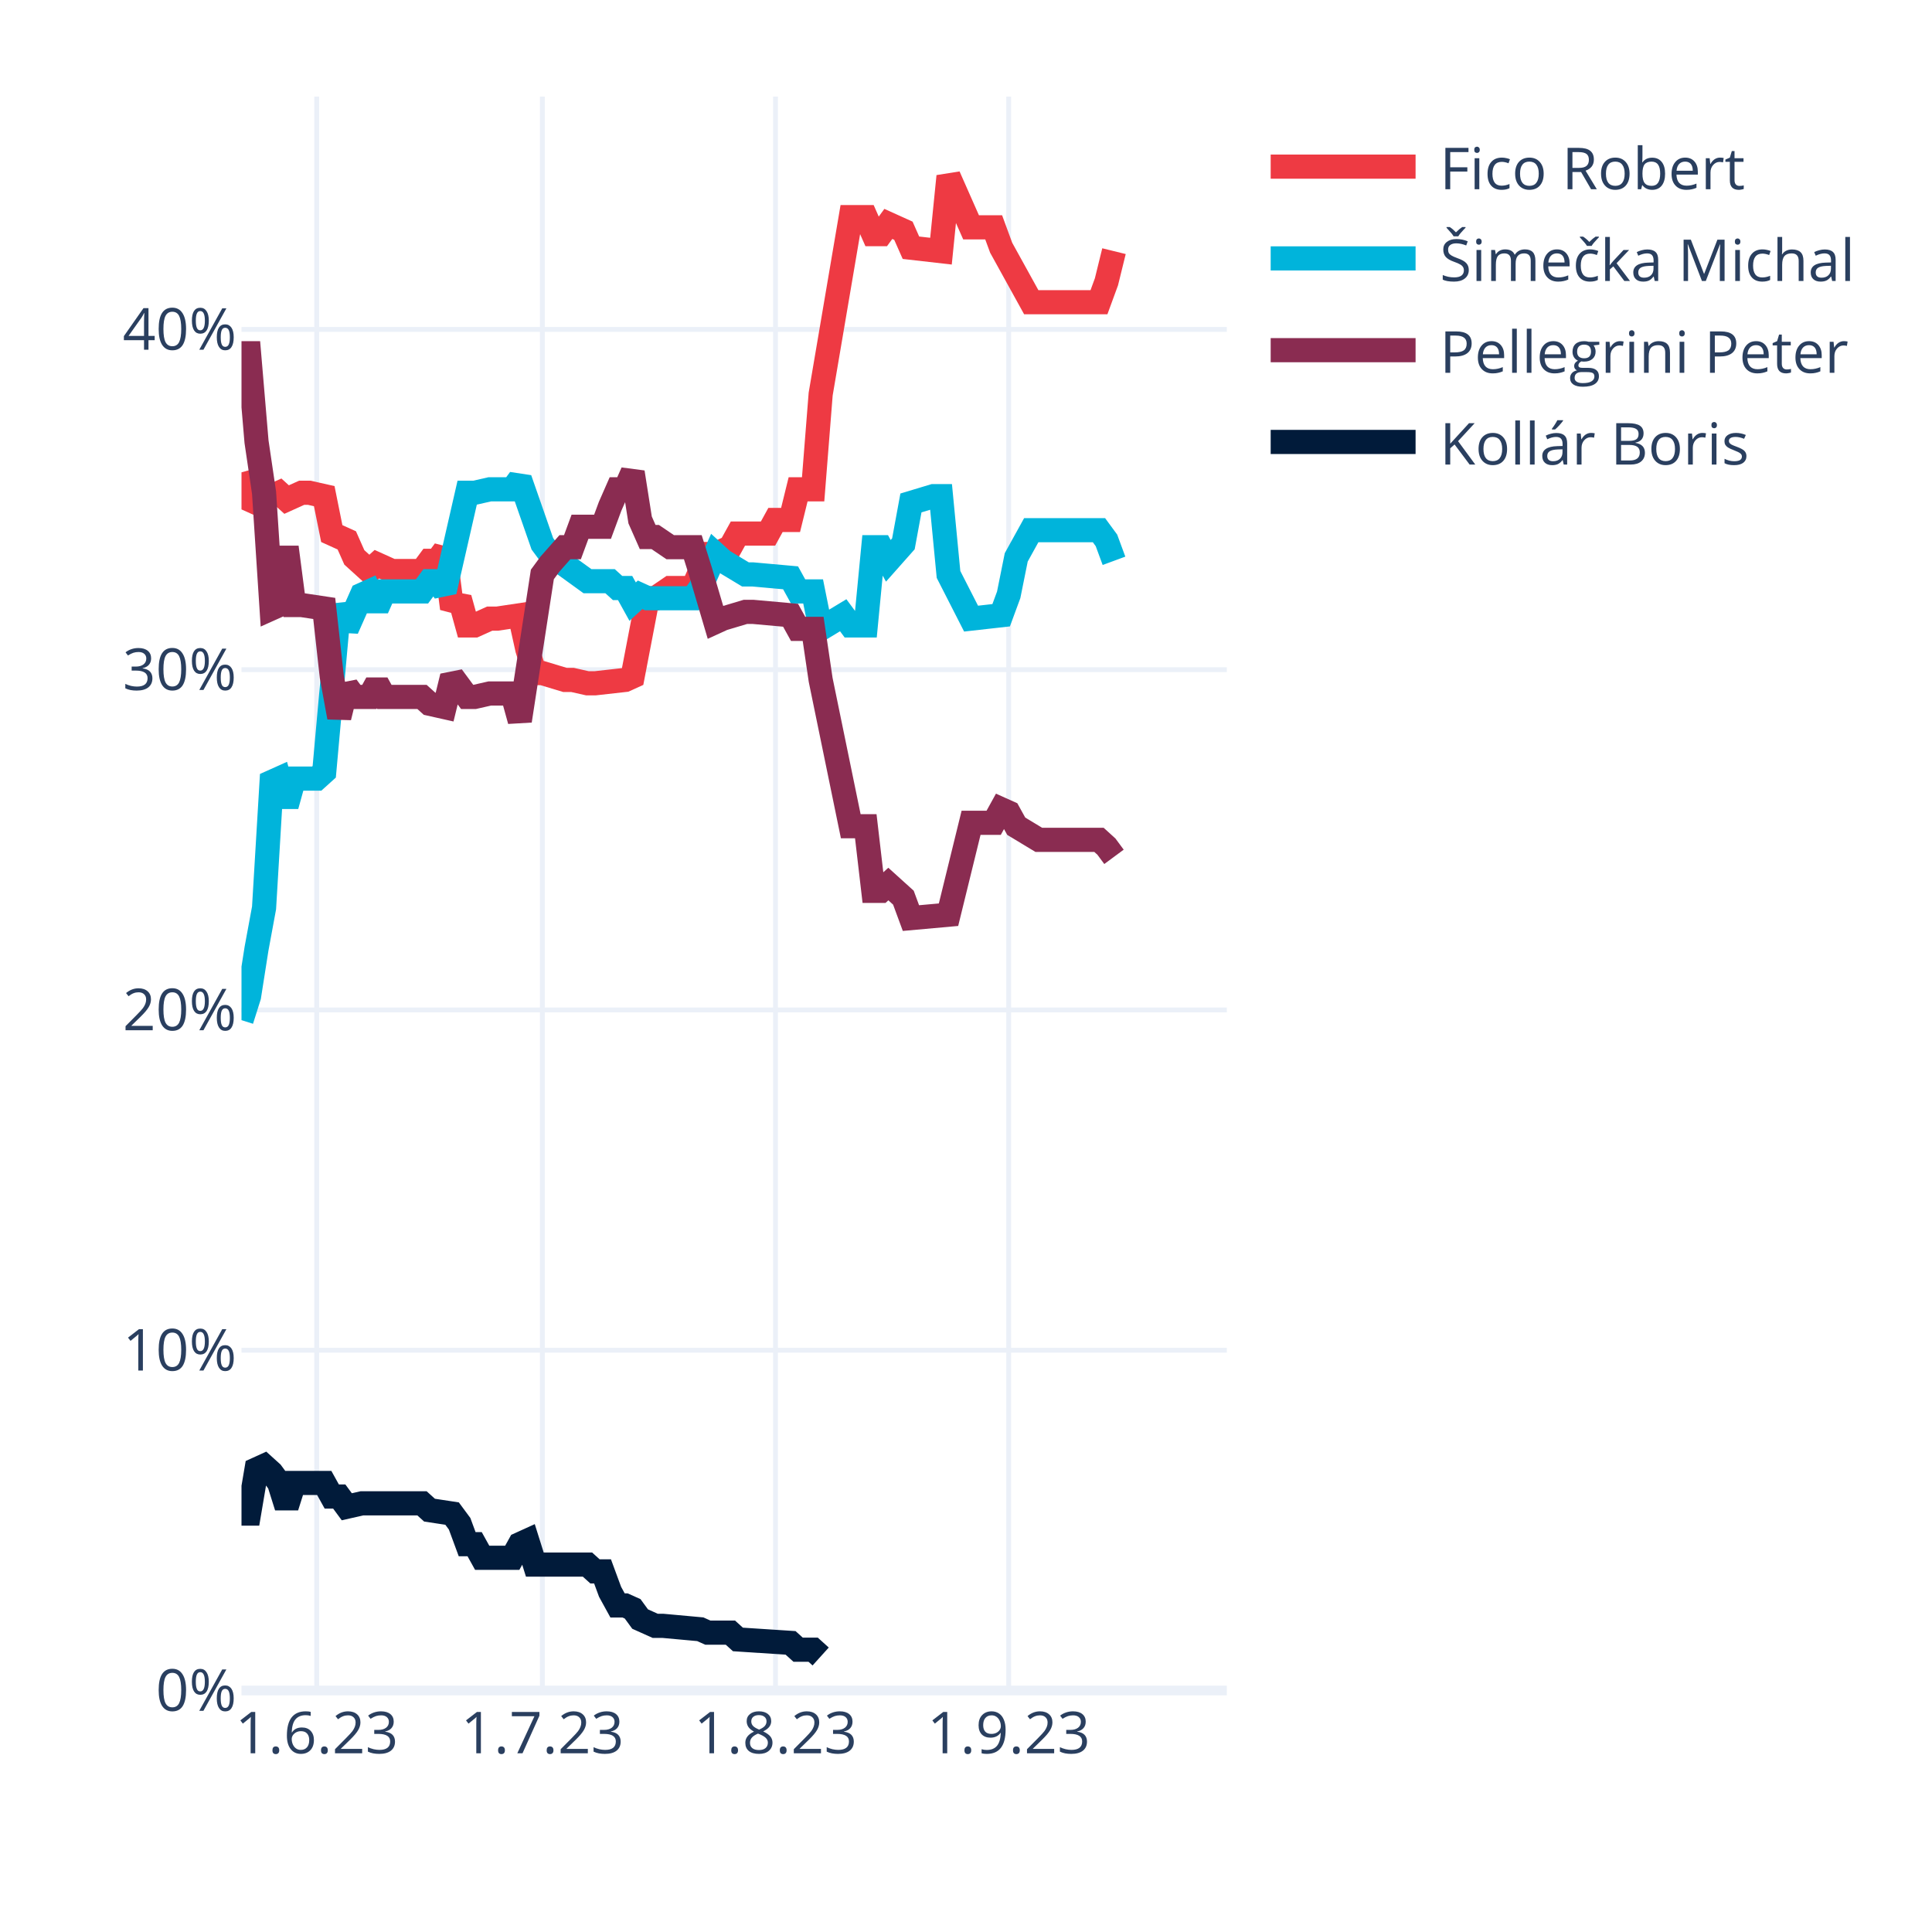
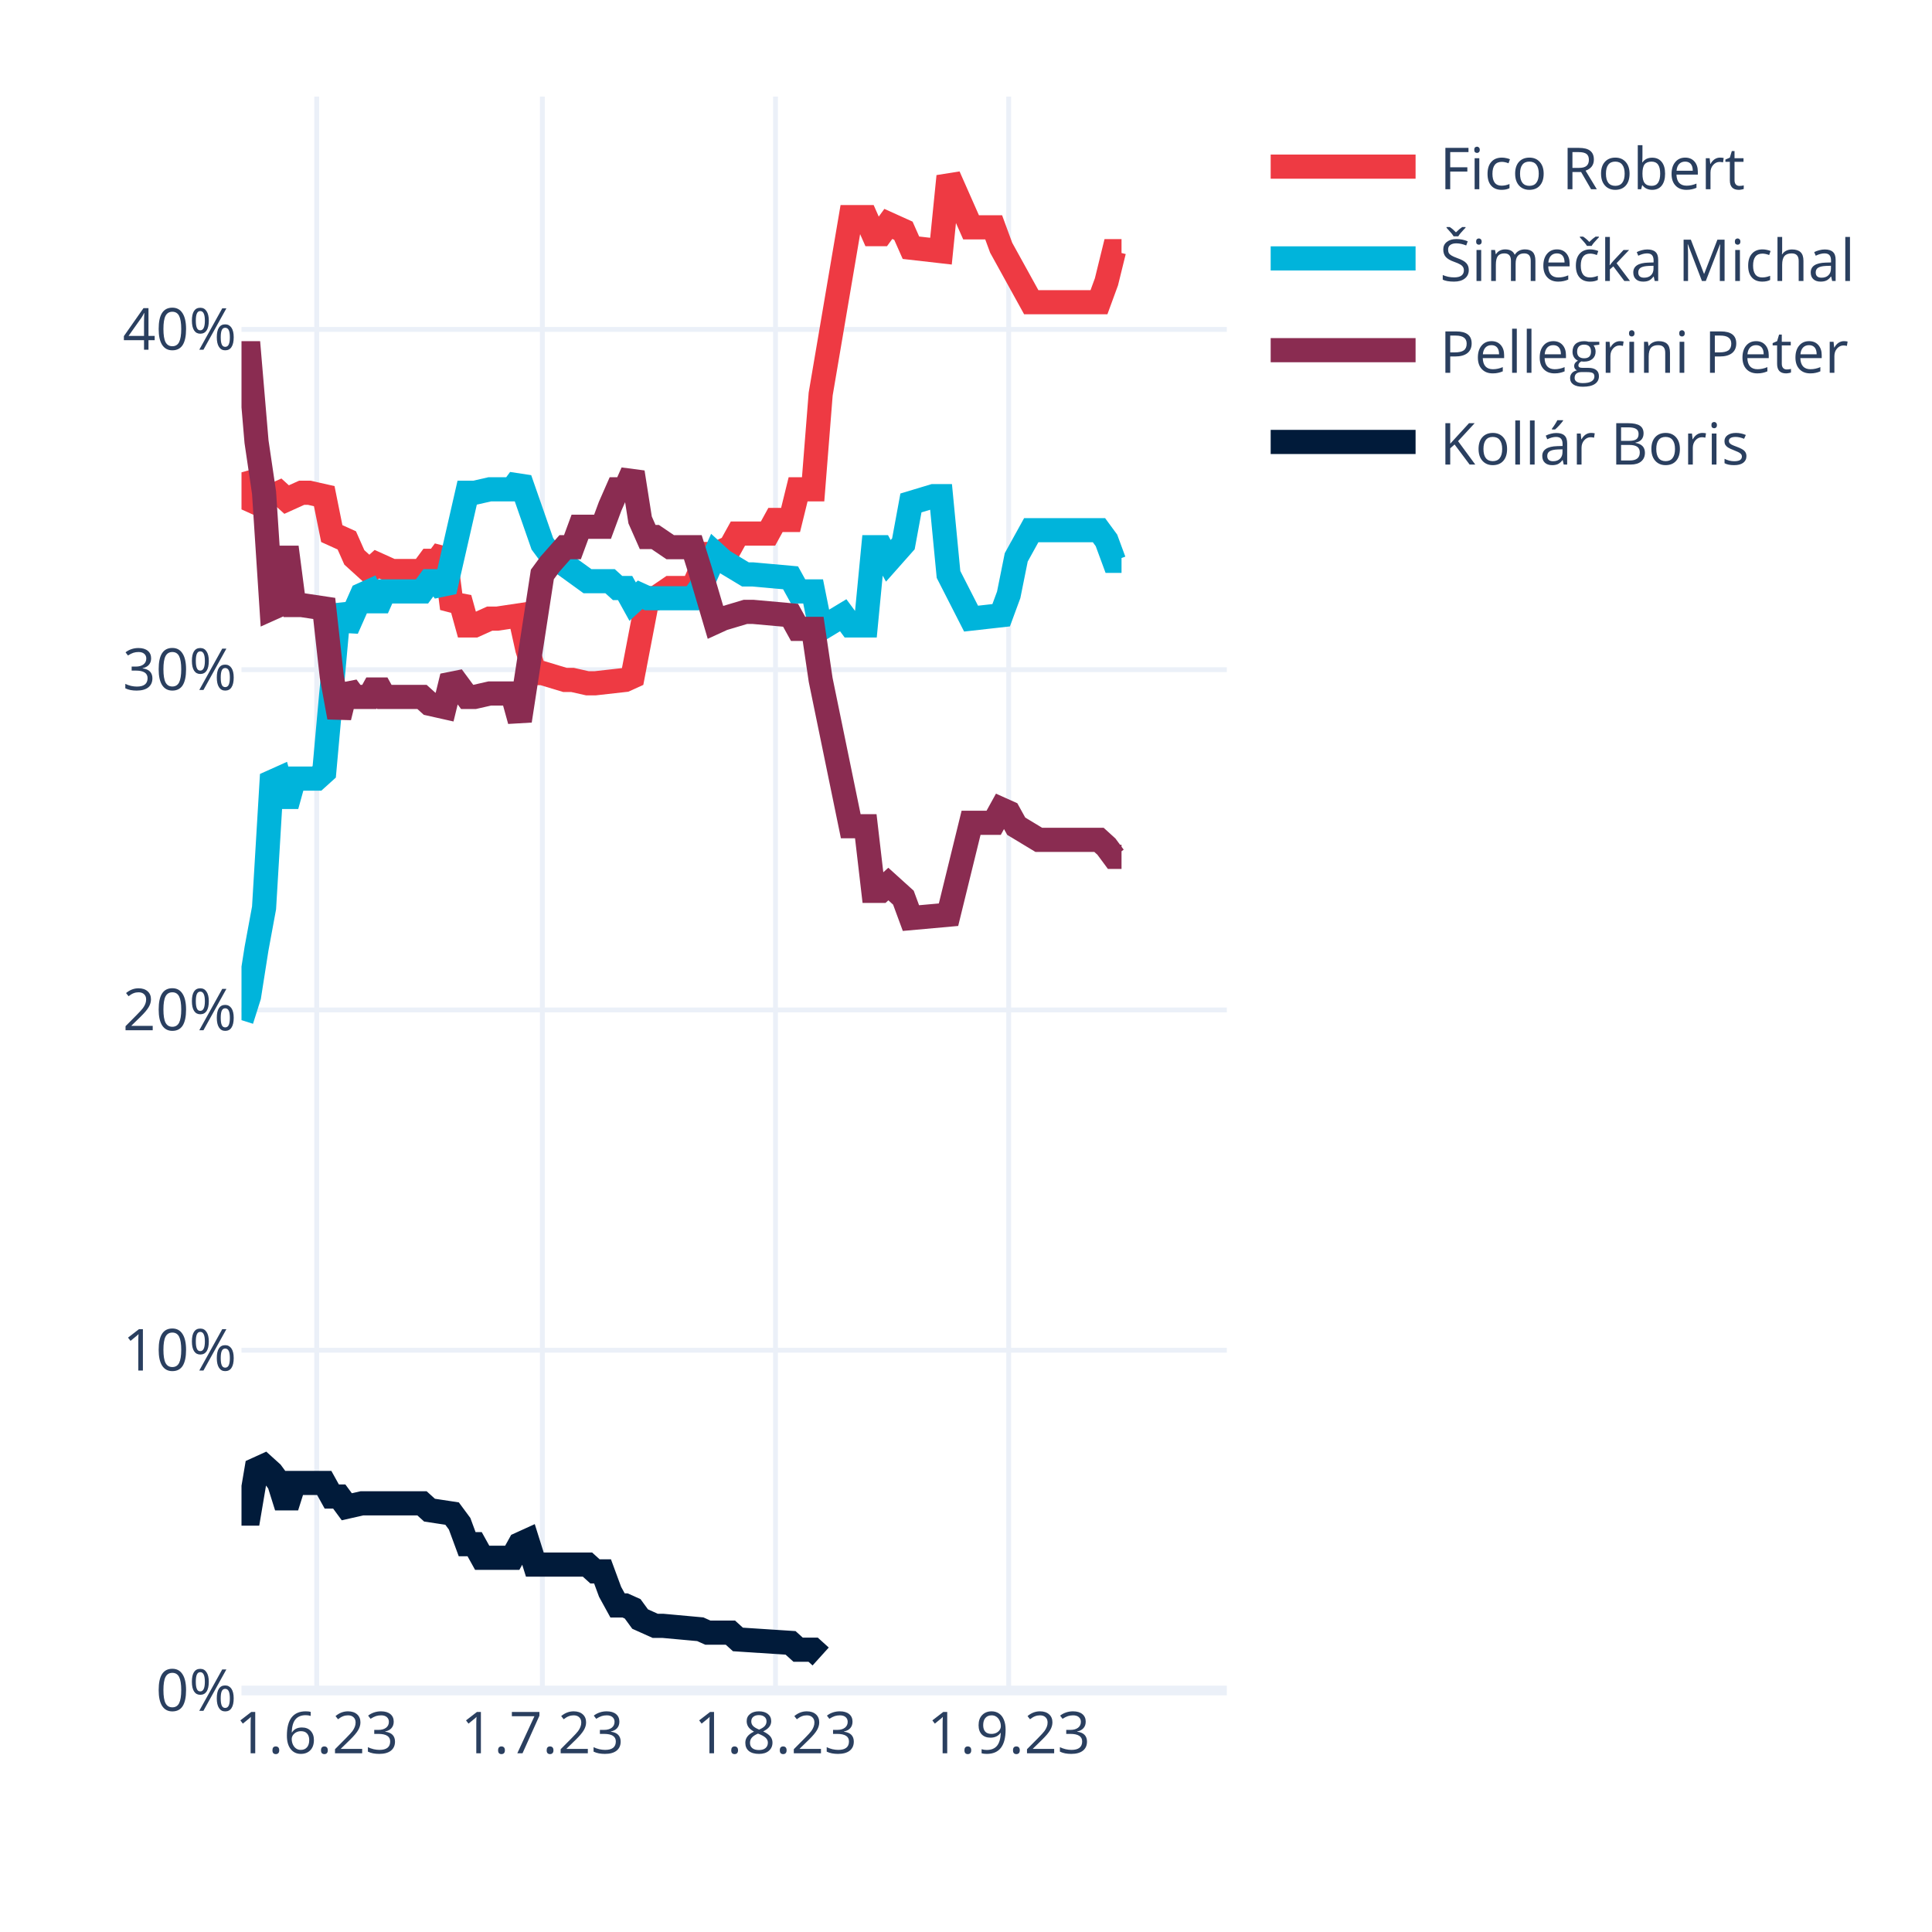
<svg xmlns="http://www.w3.org/2000/svg" class="main-svg" width="400" height="400" style="" viewBox="0 0 400 400">
  <rect x="0" y="0" width="400" height="400" style="fill: rgb(255, 255, 255); fill-opacity: 1;" />
-   <defs id="defs-656739">
+   <defs id="defs-733b4a">
    <g class="clips">
-       <clipPath id="clip656739xyplot" class="plotclip">
+       <clipPath id="clip733b4axyplot" class="plotclip">
        <rect width="204" height="330" />
      </clipPath>
-       <clipPath class="axesclip" id="clip656739x">
+       <clipPath class="axesclip" id="clip733b4ax">
        <rect x="50" y="0" width="204" height="400" />
      </clipPath>
-       <clipPath class="axesclip" id="clip656739y">
+       <clipPath class="axesclip" id="clip733b4ay">
        <rect x="0" y="20" width="400" height="330" />
      </clipPath>
-       <clipPath class="axesclip" id="clip656739xy">
+       <clipPath class="axesclip" id="clip733b4axy">
        <rect x="50" y="20" width="204" height="330" />
      </clipPath>
    </g>
    <g class="gradients" />
    <g class="patterns" />
  </defs>
  <g class="bglayer" />
  <g class="layer-below">
    <g class="imagelayer" />
    <g class="shapelayer" />
  </g>
  <g class="cartesianlayer">
    <g class="subplot xy">
      <g class="layer-subplot">
        <g class="shapelayer" />
        <g class="imagelayer" />
      </g>
      <g class="minor-gridlayer">
        <g class="x" />
        <g class="y" />
      </g>
      <g class="gridlayer">
        <g class="x">
          <path class="xgrid crisp" transform="translate(65.57,0)" d="M0,20v330" style="stroke: rgb(235, 240, 248); stroke-opacity: 1; stroke-width: 1px;" />
          <path class="xgrid crisp" transform="translate(112.29,0)" d="M0,20v330" style="stroke: rgb(235, 240, 248); stroke-opacity: 1; stroke-width: 1px;" />
          <path class="xgrid crisp" transform="translate(160.56,0)" d="M0,20v330" style="stroke: rgb(235, 240, 248); stroke-opacity: 1; stroke-width: 1px;" />
          <path class="xgrid crisp" transform="translate(208.84,0)" d="M0,20v330" style="stroke: rgb(235, 240, 248); stroke-opacity: 1; stroke-width: 1px;" />
        </g>
        <g class="y">
          <path class="ygrid crisp" transform="translate(0,279.55)" d="M50,0h204" style="stroke: rgb(235, 240, 248); stroke-opacity: 1; stroke-width: 1px;" />
          <path class="ygrid crisp" transform="translate(0,209.1)" d="M50,0h204" style="stroke: rgb(235, 240, 248); stroke-opacity: 1; stroke-width: 1px;" />
          <path class="ygrid crisp" transform="translate(0,138.65)" d="M50,0h204" style="stroke: rgb(235, 240, 248); stroke-opacity: 1; stroke-width: 1px;" />
          <path class="ygrid crisp" transform="translate(0,68.2)" d="M50,0h204" style="stroke: rgb(235, 240, 248); stroke-opacity: 1; stroke-width: 1px;" />
        </g>
      </g>
      <g class="zerolinelayer">
        <path class="yzl zl crisp" transform="translate(0,350)" d="M50,0h204" style="stroke: rgb(235, 240, 248); stroke-opacity: 1; stroke-width: 2px;" />
      </g>
      <path class="xlines-below" />
      <path class="ylines-below" />
      <g class="overlines-below" />
      <g class="xaxislayer-below" />
      <g class="yaxislayer-below" />
      <g class="overaxes-below" />
-       <g class="plot" transform="translate(50,20)" clip-path="url(#clip656739xyplot)">
+       <g class="plot" transform="translate(50,20)" clip-path="url(#clip733b4axyplot)">
        <g class="scatterlayer mlayer">
-           <g class="trace scatter tracecbbf91" style="stroke-miterlimit: 2; opacity: 1;">
-             <g class="fills" />
-             <g class="errorbars" />
-             <g class="lines">
-               <path class="js-line" d="M0,77.79L1.56,83.43L3.11,84.13L4.67,82.02L6.23,82.72L7.79,82.02L9.34,83.43L12.46,82.02L14.02,82.02L17.13,82.72L18.69,90.47L21.8,91.88L23.36,95.4L26.47,98.22L28.03,96.81L31.15,98.22L32.7,98.22L37.37,98.22L38.93,96.11L40.49,96.11L42.05,93.99L43.6,105.97L45.16,103.86L46.72,109.49L48.27,109.49L51.39,108.08L52.95,108.08L57.62,107.38L59.18,114.42L60.73,119.36L62.29,119.36L66.96,120.77L68.52,120.77L71.63,121.47L73.19,121.47L79.42,120.77L80.98,120.06L84.09,103.86L85.65,103.86L88.76,101.74L90.32,101.74L93.44,101.74L94.99,98.22L96.55,94.7L98.11,94.7L101.22,93.29L102.78,90.47L109.01,90.47L110.56,87.65L113.68,87.65L115.24,81.31L118.35,81.31L119.91,61.59L126.14,24.95L127.69,24.95L129.25,24.95L130.81,28.48L132.37,28.48L133.92,26.36L137.04,27.77L138.6,31.29L144.82,32L146.38,16.5L151.05,27.07L152.61,27.07L155.73,27.07L157.28,31.29L163.51,42.57L165.07,42.57L177.53,42.57L179.08,38.34L180.64,32" style="vector-effect: none; fill: none; stroke: rgb(238, 58, 67); stroke-opacity: 1; stroke-width: 5px; opacity: 1;" />
-             </g>
-             <g class="points" />
-             <g class="text" />
-           </g>
-           <g class="trace scatter tracee06799" style="stroke-miterlimit: 2; opacity: 1;">
-             <g class="fills" />
-             <g class="errorbars" />
-             <g class="lines">
-               <path class="js-line" d="M0,191.21L1.56,186.28L3.11,176.42L4.67,167.97L6.23,141.9L7.79,141.2L9.34,146.83L10.9,141.2L12.46,141.2L15.57,141.2L17.13,139.79L20.24,105.27L21.8,110.2L24.92,103.15L26.47,102.45L28.03,105.97L29.59,102.45L37.37,102.45L38.93,100.33L40.49,100.33L42.05,102.45L46.72,82.02L48.27,82.02L51.39,81.31L52.95,81.31L56.06,81.31L57.62,79.2L62.29,92.59L63.85,94.7L71.63,100.33L73.19,100.33L76.31,100.33L77.86,101.74L79.42,101.74L80.98,104.56L82.53,103.15L84.09,103.86L93.44,103.86L94.99,101.74L98.11,94.7L99.66,96.11L104.34,98.93L105.89,98.93L113.68,99.63L115.24,102.45L118.35,102.45L119.91,110.2L124.58,107.38L126.14,109.49L129.25,109.49L130.81,93.29L132.37,93.29L133.92,96.11L137.04,92.59L138.6,84.13L143.27,82.72L144.82,82.72L146.38,98.93L151.05,108.08L157.28,107.38L158.84,103.15L160.4,95.4L163.51,89.77L177.53,89.77L179.08,91.88L180.64,96.11" style="vector-effect: none; fill: none; stroke: rgb(0, 180, 219); stroke-opacity: 1; stroke-width: 5px; opacity: 1;" />
-             </g>
-             <g class="points" />
-             <g class="text" />
-           </g>
-           <g class="trace scatter tracebc9e29" style="stroke-miterlimit: 2; opacity: 1;">
-             <g class="fills" />
-             <g class="errorbars" />
-             <g class="lines">
-               <path class="js-line" d="M0,53.13L1.56,53.13L3.11,71.45L4.67,82.02L6.23,105.97L7.79,105.27L9.34,93.29L10.9,105.27L12.46,105.27L17.13,105.97L18.69,120.06L20.24,128.51L21.8,122.17L23.36,124.29L24.92,124.29L26.47,124.29L28.03,121.47L29.59,124.29L31.15,124.29L37.37,124.29L38.93,125.7L42.05,126.4L43.6,120.06L46.72,124.29L48.27,124.29L51.39,123.58L52.95,123.58L56.06,123.58L57.62,129.22L62.29,98.93L63.85,96.81L66.96,93.29L68.52,93.29L70.08,89.06L71.63,89.06L74.75,89.06L76.31,84.84L77.86,81.31L79.42,81.31L80.98,77.79L82.53,87.65L84.09,91.18L85.65,91.18L88.76,93.29L90.32,93.29L93.44,93.29L94.99,98.22L98.11,108.79L99.66,108.08L104.34,106.68L105.89,106.68L113.68,107.38L115.24,110.2L118.35,110.2L119.91,120.77L126.14,151.06L127.69,151.06L129.25,151.06L130.81,164.44L132.37,164.44L133.92,163.03L137.04,165.85L138.6,170.08L146.38,169.38L151.05,150.35L155.73,150.35L157.28,147.54L158.84,148.24L160.4,151.06L165.07,153.88L166.63,153.88L177.53,153.88L179.08,155.29L180.64,157.4" style="vector-effect: none; fill: none; stroke: rgb(138, 44, 81); stroke-opacity: 1; stroke-width: 5px; opacity: 1;" />
-             </g>
-             <g class="points" />
-             <g class="text" />
-           </g>
-           <g class="trace scatter trace30026d" style="stroke-miterlimit: 2; opacity: 1;">
+           <g class="trace scatter trace9a4b85" style="stroke-miterlimit: 2; opacity: 1;">
+             <g class="fills" />
+             <g class="errorbars" />
+             <g class="lines">
+               <path class="js-line" d="M0,77.79L1.56,83.43L3.11,84.13L4.67,82.02L6.23,82.72L7.79,82.02L9.34,83.43L12.46,82.02L14.02,82.02L17.13,82.72L18.69,90.47L21.8,91.88L23.36,95.4L26.47,98.22L28.03,96.81L31.15,98.22L32.7,98.22L37.37,98.22L38.93,96.11L40.49,96.11L42.05,93.99L43.6,105.97L45.16,103.86L46.72,109.49L48.27,109.49L51.39,108.08L52.95,108.08L57.62,107.38L59.18,114.42L60.73,119.36L62.29,119.36L66.96,120.77L68.52,120.77L71.63,121.47L73.19,121.47L79.42,120.77L80.98,120.06L84.09,103.86L85.65,103.86L88.76,101.74L90.32,101.74L93.44,101.74L94.99,98.22L96.55,94.7L98.11,94.7L101.22,93.29L102.78,90.47L109.01,90.47L110.56,87.65L113.68,87.65L115.24,81.31L118.35,81.31L119.91,61.59L126.14,24.95L127.69,24.95L129.25,24.95L130.81,28.48L132.37,28.48L133.92,26.36L137.04,27.77L138.6,31.29L144.82,32L146.38,16.5L151.05,27.07L152.61,27.07L155.73,27.07L157.28,31.29L163.51,42.57L165.07,42.57L177.53,42.57L179.08,38.34L180.64,32L182.2,32" style="vector-effect: none; fill: none; stroke: rgb(238, 58, 67); stroke-opacity: 1; stroke-width: 5px; opacity: 1;" />
+             </g>
+             <g class="points" />
+             <g class="text" />
+           </g>
+           <g class="trace scatter trace86b9f2" style="stroke-miterlimit: 2; opacity: 1;">
+             <g class="fills" />
+             <g class="errorbars" />
+             <g class="lines">
+               <path class="js-line" d="M0,191.21L1.56,186.28L3.11,176.42L4.67,167.97L6.23,141.9L7.79,141.2L9.34,146.83L10.9,141.2L12.46,141.2L15.57,141.2L17.13,139.79L20.24,105.27L21.8,110.2L24.92,103.15L26.47,102.45L28.03,105.97L29.59,102.45L37.37,102.45L38.93,100.33L40.49,100.33L42.05,102.45L46.72,82.02L48.27,82.02L51.39,81.31L52.95,81.31L56.06,81.31L57.62,79.2L62.29,92.59L63.85,94.7L71.63,100.33L73.19,100.33L76.31,100.33L77.86,101.74L79.42,101.74L80.98,104.56L82.53,103.15L84.09,103.86L93.44,103.86L94.99,101.74L98.11,94.7L99.66,96.11L104.34,98.93L105.89,98.93L113.68,99.63L115.24,102.45L118.35,102.45L119.91,110.2L124.58,107.38L126.14,109.49L129.25,109.49L130.81,93.29L132.37,93.29L133.92,96.11L137.04,92.59L138.6,84.13L143.27,82.72L144.82,82.72L146.38,98.93L151.05,108.08L157.28,107.38L158.84,103.15L160.4,95.4L163.51,89.77L177.53,89.77L179.08,91.88L180.64,96.11L182.2,96.11" style="vector-effect: none; fill: none; stroke: rgb(0, 180, 219); stroke-opacity: 1; stroke-width: 5px; opacity: 1;" />
+             </g>
+             <g class="points" />
+             <g class="text" />
+           </g>
+           <g class="trace scatter trace82c228" style="stroke-miterlimit: 2; opacity: 1;">
+             <g class="fills" />
+             <g class="errorbars" />
+             <g class="lines">
+               <path class="js-line" d="M0,53.13L1.56,53.13L3.11,71.45L4.67,82.02L6.23,105.97L7.79,105.27L9.34,93.29L10.9,105.27L12.46,105.27L17.13,105.97L18.69,120.06L20.24,128.51L21.8,122.17L23.36,124.29L24.92,124.29L26.47,124.29L28.03,121.47L29.59,124.29L31.15,124.29L37.37,124.29L38.93,125.7L42.05,126.4L43.6,120.06L46.72,124.29L48.27,124.29L51.39,123.58L52.95,123.58L56.06,123.58L57.62,129.22L62.29,98.93L63.85,96.81L66.96,93.29L68.52,93.29L70.08,89.06L71.63,89.06L74.75,89.06L76.31,84.84L77.86,81.31L79.42,81.31L80.98,77.79L82.53,87.65L84.09,91.18L85.65,91.18L88.76,93.29L90.32,93.29L93.44,93.29L94.99,98.22L98.11,108.79L99.66,108.08L104.34,106.68L105.89,106.68L113.68,107.38L115.24,110.2L118.35,110.2L119.91,120.77L126.14,151.06L127.69,151.06L129.25,151.06L130.81,164.44L132.37,164.44L133.92,163.03L137.04,165.85L138.6,170.08L146.38,169.38L151.05,150.35L155.73,150.35L157.28,147.54L158.84,148.24L160.4,151.06L165.07,153.88L166.63,153.88L177.53,153.88L179.08,155.29L180.64,157.4L182.2,157.4" style="vector-effect: none; fill: none; stroke: rgb(138, 44, 81); stroke-opacity: 1; stroke-width: 5px; opacity: 1;" />
+             </g>
+             <g class="points" />
+             <g class="text" />
+           </g>
+           <g class="trace scatter trace3cbf83" style="stroke-miterlimit: 2; opacity: 1;">
            <g class="fills" />
            <g class="errorbars" />
            <g class="lines">
              <path class="js-line" d="M0,293.37L1.56,293.37L3.11,284.21L4.67,283.5L6.23,284.91L7.79,287.03L9.34,291.96L10.9,287.03L12.46,287.03L17.13,287.03L18.69,289.84L20.24,289.84L21.8,291.96L24.92,291.25L26.47,291.25L37.37,291.25L38.93,292.66L43.6,293.37L45.16,295.48L46.72,299.71L48.27,299.71L49.83,302.52L51.39,302.52L56.06,302.52L57.62,299.71L59.18,299L60.73,303.93L71.63,303.93L73.19,305.34L74.75,305.34L76.31,309.57L77.86,312.39L79.42,312.39L80.98,313.09L82.53,315.21L85.65,316.61L87.21,316.61L94.99,317.32L96.55,318.02L101.22,318.02L102.78,319.43L113.68,320.14L115.24,321.55L118.35,321.55L119.91,322.96" style="vector-effect: none; fill: none; stroke: rgb(1, 27, 58); stroke-opacity: 1; stroke-width: 5px; opacity: 1;" />
            </g>
            <g class="points" />
            <g class="text" />
          </g>
        </g>
      </g>
      <g class="overplot" />
      <path class="xlines-above crisp" d="M0,0" style="fill: none;" />
      <path class="ylines-above crisp" d="M0,0" style="fill: none;" />
      <g class="overlines-above" />
      <g class="xaxislayer-above">
        <g class="xtick">
          <text text-anchor="middle" x="0" y="363" transform="translate(65.57,0)" style="font-family: 'Open Sans', verdana, arial, sans-serif; font-size: 12px; fill: rgb(42, 63, 95); fill-opacity: 1; white-space: pre; opacity: 1;">1.6.23</text>
        </g>
        <g class="xtick">
          <text text-anchor="middle" x="0" y="363" style="font-family: 'Open Sans', verdana, arial, sans-serif; font-size: 12px; fill: rgb(42, 63, 95); fill-opacity: 1; white-space: pre; opacity: 1;" transform="translate(112.29,0)">1.7.23</text>
        </g>
        <g class="xtick">
          <text text-anchor="middle" x="0" y="363" style="font-family: 'Open Sans', verdana, arial, sans-serif; font-size: 12px; fill: rgb(42, 63, 95); fill-opacity: 1; white-space: pre; opacity: 1;" transform="translate(160.56,0)">1.8.23</text>
        </g>
        <g class="xtick">
          <text text-anchor="middle" x="0" y="363" style="font-family: 'Open Sans', verdana, arial, sans-serif; font-size: 12px; fill: rgb(42, 63, 95); fill-opacity: 1; white-space: pre; opacity: 1;" transform="translate(208.84,0)">1.9.23</text>
        </g>
      </g>
      <g class="yaxislayer-above">
        <g class="ytick">
          <text text-anchor="end" x="49" y="4.2" transform="translate(0,350)" style="font-family: 'Open Sans', verdana, arial, sans-serif; font-size: 12px; fill: rgb(42, 63, 95); fill-opacity: 1; white-space: pre; opacity: 1;">0%</text>
        </g>
        <g class="ytick">
          <text text-anchor="end" x="49" y="4.2" style="font-family: 'Open Sans', verdana, arial, sans-serif; font-size: 12px; fill: rgb(42, 63, 95); fill-opacity: 1; white-space: pre; opacity: 1;" transform="translate(0,279.55)">10%</text>
        </g>
        <g class="ytick">
          <text text-anchor="end" x="49" y="4.2" style="font-family: 'Open Sans', verdana, arial, sans-serif; font-size: 12px; fill: rgb(42, 63, 95); fill-opacity: 1; white-space: pre; opacity: 1;" transform="translate(0,209.1)">20%</text>
        </g>
        <g class="ytick">
          <text text-anchor="end" x="49" y="4.2" style="font-family: 'Open Sans', verdana, arial, sans-serif; font-size: 12px; fill: rgb(42, 63, 95); fill-opacity: 1; white-space: pre; opacity: 1;" transform="translate(0,138.65)">30%</text>
        </g>
        <g class="ytick">
          <text text-anchor="end" x="49" y="4.2" style="font-family: 'Open Sans', verdana, arial, sans-serif; font-size: 12px; fill: rgb(42, 63, 95); fill-opacity: 1; white-space: pre; opacity: 1;" transform="translate(0,68.2)">40%</text>
        </g>
      </g>
      <g class="overaxes-above" />
    </g>
  </g>
  <g class="polarlayer" />
  <g class="smithlayer" />
  <g class="ternarylayer" />
  <g class="geolayer" />
  <g class="funnelarealayer" />
  <g class="pielayer" />
  <g class="iciclelayer" />
  <g class="treemaplayer" />
  <g class="sunburstlayer" />
  <g class="glimages" />
-   <defs id="topdefs-656739">
+   <defs id="topdefs-733b4a">
    <g class="clips" />
-     <clipPath id="legend656739">
+     <clipPath id="legend733b4a">
      <rect width="130" height="86" x="0" y="0" />
    </clipPath>
  </defs>
  <g class="layer-above">
    <g class="imagelayer" />
    <g class="shapelayer" />
  </g>
  <g class="infolayer">
    <g class="legend" pointer-events="all" transform="translate(258.08,20)">
      <rect class="bg" shape-rendering="crispEdges" width="130" height="86" x="0" y="0" style="stroke: rgb(68, 68, 68); stroke-opacity: 1; fill: rgb(255, 255, 255); fill-opacity: 1; stroke-width: 0px;" />
-       <g class="scrollbox" transform="" clip-path="url(#legend656739)">
+       <g class="scrollbox" transform="" clip-path="url(#legend733b4a)">
        <g class="groups">
          <g class="traces" transform="translate(0,14.5)" style="opacity: 1;">
            <text class="legendtext" text-anchor="start" x="40" y="4.68" style="font-family: 'Open Sans', verdana, arial, sans-serif; font-size: 12px; fill: rgb(42, 63, 95); fill-opacity: 1; white-space: pre;">Fico Robert</text>
            <g class="layers" style="opacity: 1;">
              <g class="legendfill" />
              <g class="legendlines">
                <path class="js-line" d="M5,0h30" style="fill: none; stroke: rgb(238, 58, 67); stroke-opacity: 1; stroke-width: 5px;" />
              </g>
              <g class="legendsymbols">
                <g class="legendpoints" />
              </g>
            </g>
            <rect class="legendtoggle" x="0" y="-9.5" width="124.031" height="19" style="fill: rgb(0, 0, 0); fill-opacity: 0;" />
          </g>
          <g class="traces" transform="translate(0,33.5)" style="opacity: 1;">
            <text class="legendtext" text-anchor="start" x="40" y="4.68" style="font-family: 'Open Sans', verdana, arial, sans-serif; font-size: 12px; fill: rgb(42, 63, 95); fill-opacity: 1; white-space: pre;">Šimečka Michal</text>
            <g class="layers" style="opacity: 1;">
              <g class="legendfill" />
              <g class="legendlines">
                <path class="js-line" d="M5,0h30" style="fill: none; stroke: rgb(0, 180, 219); stroke-opacity: 1; stroke-width: 5px;" />
              </g>
              <g class="legendsymbols">
                <g class="legendpoints" />
              </g>
            </g>
            <rect class="legendtoggle" x="0" y="-9.5" width="124.031" height="19" style="fill: rgb(0, 0, 0); fill-opacity: 0;" />
          </g>
          <g class="traces" transform="translate(0,52.5)" style="opacity: 1;">
            <text class="legendtext" text-anchor="start" x="40" y="4.68" style="font-family: 'Open Sans', verdana, arial, sans-serif; font-size: 12px; fill: rgb(42, 63, 95); fill-opacity: 1; white-space: pre;">Pellegrini Peter</text>
            <g class="layers" style="opacity: 1;">
              <g class="legendfill" />
              <g class="legendlines">
                <path class="js-line" d="M5,0h30" style="fill: none; stroke: rgb(138, 44, 81); stroke-opacity: 1; stroke-width: 5px;" />
              </g>
              <g class="legendsymbols">
                <g class="legendpoints" />
              </g>
            </g>
            <rect class="legendtoggle" x="0" y="-9.5" width="124.031" height="19" style="fill: rgb(0, 0, 0); fill-opacity: 0;" />
          </g>
          <g class="traces" transform="translate(0,71.5)" style="opacity: 1;">
            <text class="legendtext" text-anchor="start" x="40" y="4.68" style="font-family: 'Open Sans', verdana, arial, sans-serif; font-size: 12px; fill: rgb(42, 63, 95); fill-opacity: 1; white-space: pre;">Kollár Boris</text>
            <g class="layers" style="opacity: 1;">
              <g class="legendfill" />
              <g class="legendlines">
                <path class="js-line" d="M5,0h30" style="fill: none; stroke: rgb(1, 27, 58); stroke-opacity: 1; stroke-width: 5px;" />
              </g>
              <g class="legendsymbols">
                <g class="legendpoints" />
              </g>
            </g>
            <rect class="legendtoggle" x="0" y="-9.5" width="124.031" height="19" style="fill: rgb(0, 0, 0); fill-opacity: 0;" />
          </g>
        </g>
      </g>
      <rect class="scrollbar" rx="20" ry="3" width="0" height="0" x="0" y="0" style="fill: rgb(128, 139, 164); fill-opacity: 1;" />
    </g>
    <g class="g-gtitle" />
    <g class="g-xtitle" />
    <g class="g-ytitle" />
  </g>
</svg>
